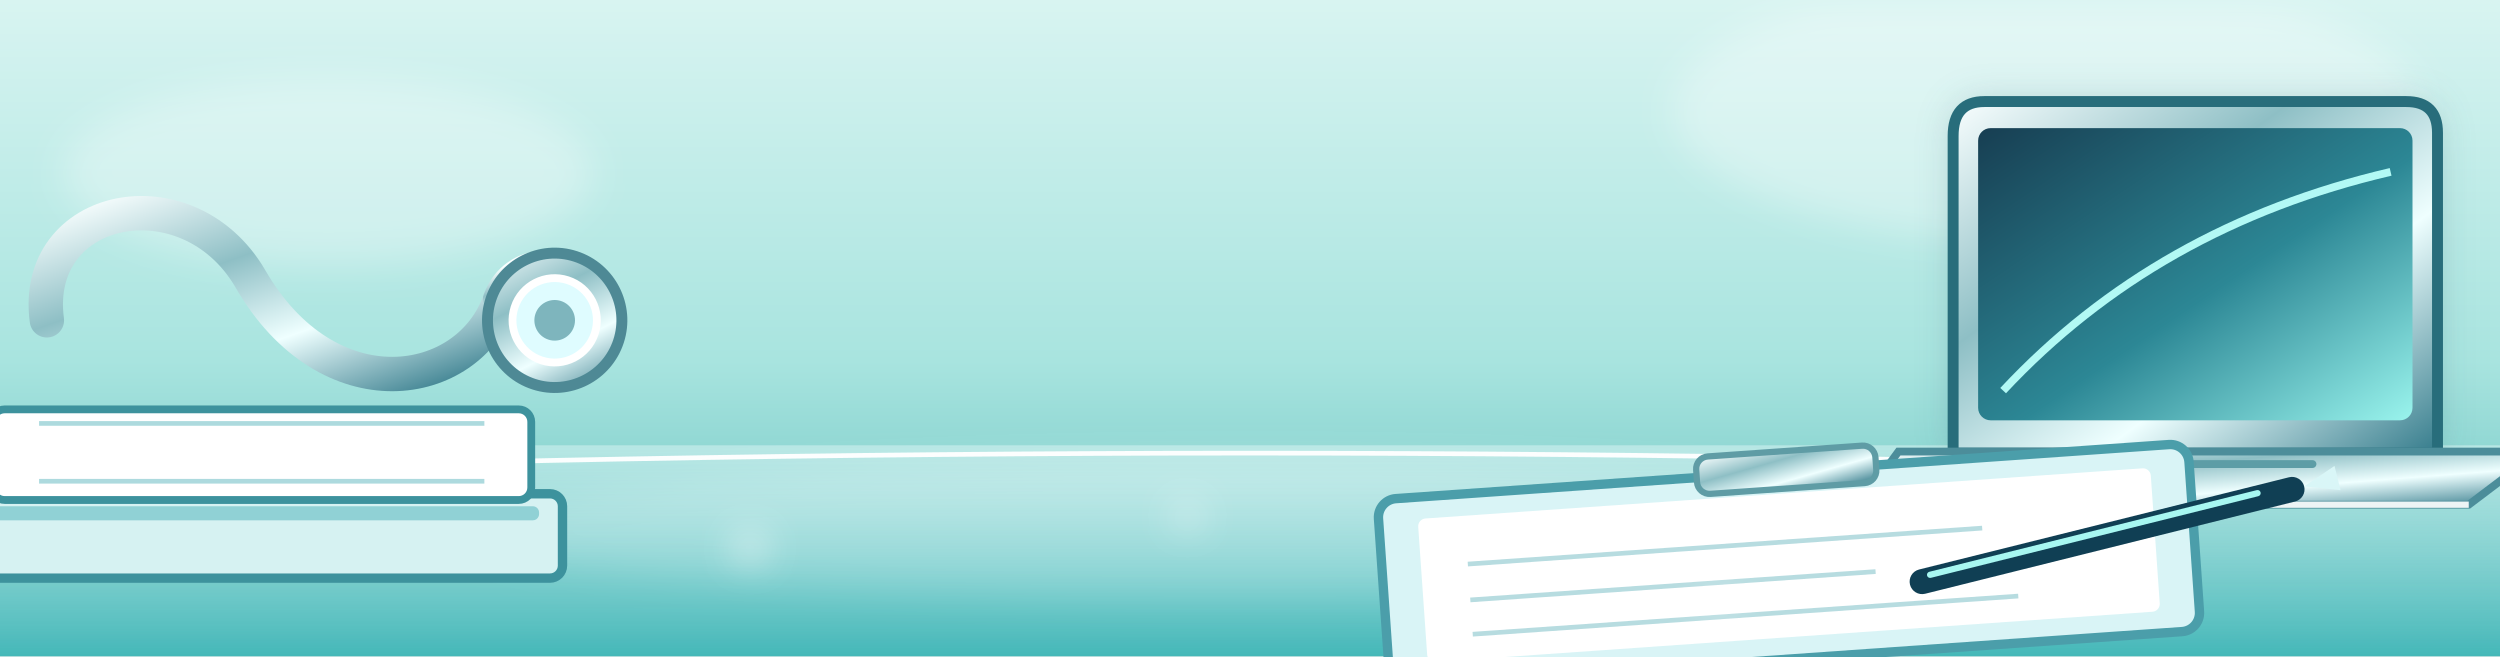
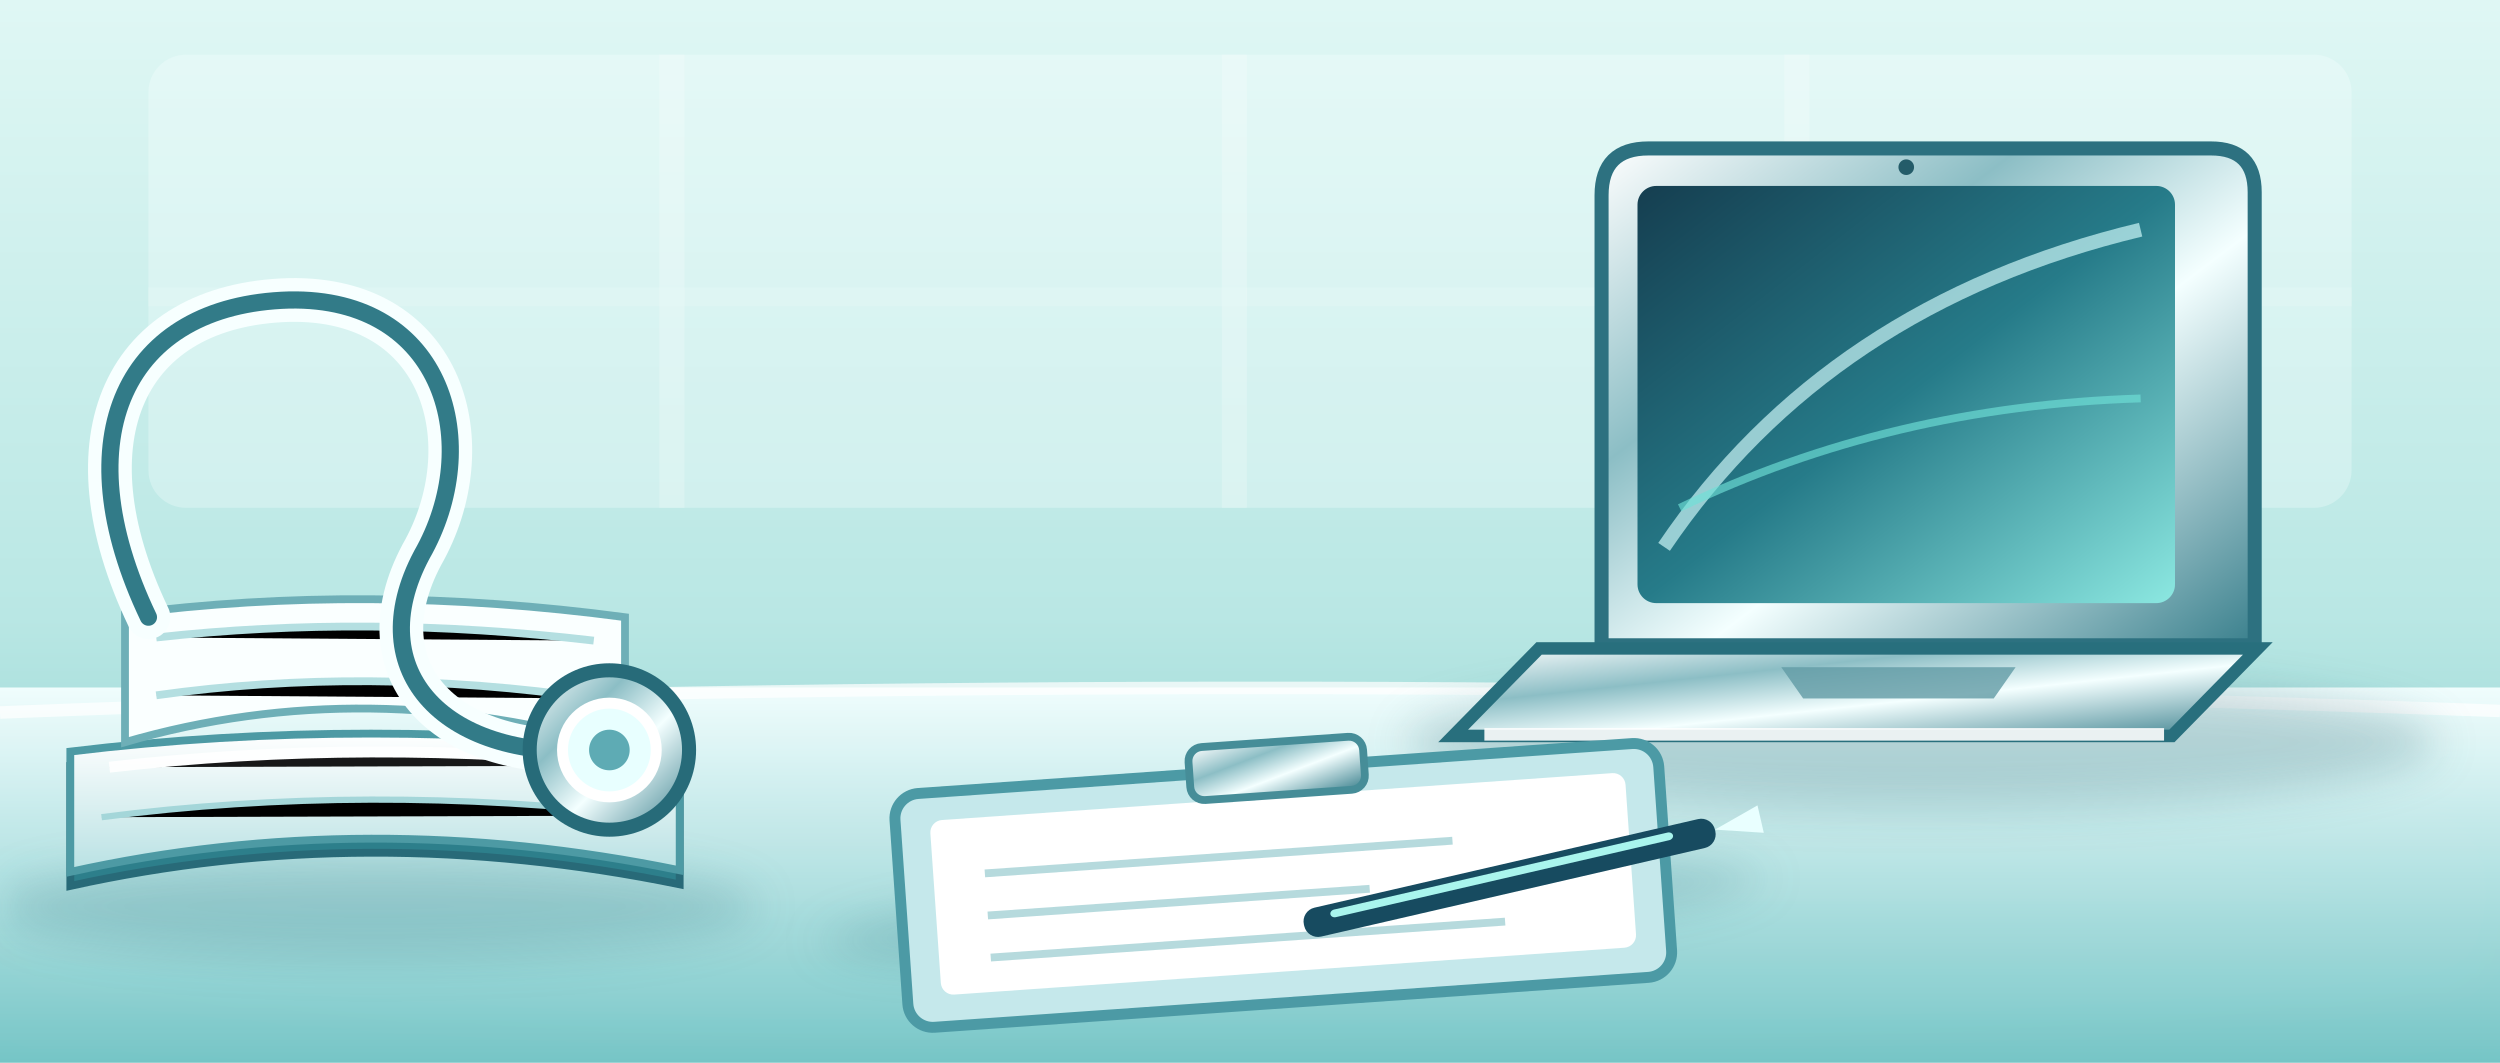
- <svg xmlns="http://www.w3.org/2000/svg" viewBox="0 0 1600 420">
+ <svg xmlns="http://www.w3.org/2000/svg" viewBox="0 0 1600 680">
  <defs>
-     <linearGradient id="bg" x2="0" y2="1">
-       <stop stop-color="#d8f4f1" />
-       <stop offset=".55" stop-color="#a8e4df" />
-       <stop offset="1" stop-color="#5abbb9" />
+     <linearGradient id="wall" x2="0" y2="1">
+       <stop stop-color="#dff7f4" />
+       <stop offset=".58" stop-color="#b9e7e4" />
+       <stop offset="1" stop-color="#7dc9c8" />
    </linearGradient>
    <linearGradient id="desk" x2="0" y2="1">
-       <stop stop-color="#f4ffff" stop-opacity=".38" />
-       <stop offset="1" stop-color="#3ab6b8" stop-opacity=".68" />
+       <stop stop-color="#f4ffff" />
+       <stop offset="1" stop-color="#75c5c6" />
    </linearGradient>
-     <linearGradient id="metal" x2="1" y2="1">
-       <stop stop-color="#faffff" />
-       <stop offset=".35" stop-color="#8ebfc5" />
-       <stop offset=".65" stop-color="#efffff" />
-       <stop offset="1" stop-color="#347b8b" />
+     <linearGradient id="glass" x2="1" y2="1">
+       <stop stop-color="#153e50" />
+       <stop offset=".5" stop-color="#267b89" />
+       <stop offset="1" stop-color="#8ce8e1" />
    </linearGradient>
-     <linearGradient id="screen" x2="1" y2="1">
-       <stop stop-color="#173e52" />
-       <stop offset=".55" stop-color="#2c8795" />
-       <stop offset="1" stop-color="#9af4ed" />
+     <linearGradient id="silver" x2="1" y2="1">
+       <stop stop-color="#ffffff" />
+       <stop offset=".32" stop-color="#8cbec5" />
+       <stop offset=".58" stop-color="#f4ffff" />
+       <stop offset="1" stop-color="#397f8c" />
    </linearGradient>
-     <filter id="glow" x="-50%" y="-50%" width="200%" height="200%">
-       <feGaussianBlur stdDeviation="12" />
+     <linearGradient id="book" x2="0" y2="1">
+       <stop stop-color="#ffffff" />
+       <stop offset="1" stop-color="#b8e1e3" />
+     </linearGradient>
+     <filter id="soft" x="-30%" y="-30%" width="160%" height="160%">
+       <feGaussianBlur stdDeviation="22" />
    </filter>
-     <filter id="shadow" x="-30%" y="-30%" width="160%" height="180%">
-       <feGaussianBlur stdDeviation="12" />
+     <filter id="drop" x="-30%" y="-30%" width="170%" height="180%">
+       <feGaussianBlur stdDeviation="14" />
    </filter>
  </defs>
-   <rect width="1600" height="420" fill="url(#bg)" />
-   <g opacity=".32" filter="url(#glow)" fill="#fff">
-     <ellipse cx="210" cy="110" rx="170" ry="60" />
-     <ellipse cx="1310" cy="70" rx="240" ry="85" />
-     <ellipse cx="800" cy="340" rx="500" ry="45" />
+   <rect width="1600" height="680" fill="url(#wall)" />
+   <g opacity=".65">
+     <rect x="95" y="35" width="1410" height="290" rx="24" fill="#f8ffff" opacity=".45" />
+     <path d="M430 35v290M790 35v290M1150 35v290" stroke="#ffffff" stroke-width="16" opacity=".38" />
+     <path d="M95 190h1410" stroke="#ffffff" stroke-width="12" opacity=".25" />
  </g>
-   <rect y="285" width="1600" height="135" fill="url(#desk)" />
-   <path d="M0 305 Q800 275 1600 305" fill="none" stroke="#fff" stroke-opacity=".95" stroke-width="3" />
-   <g transform="translate(-30 240)">
-     <rect x="0" y="76" width="390" height="54" rx="8" fill="#d6f2f2" stroke="#3d929d" stroke-width="6" />
-     <rect x="10" y="84" width="365" height="9" rx="4" fill="#56b6bd" opacity=".55" />
-     <rect x="25" y="22" width="345" height="58" rx="8" fill="#ffffff" stroke="#3d929d" stroke-width="5" />
-     <path d="M55 31h285M55 68h285" stroke="#8acbd0" stroke-width="3" opacity=".7" />
+   <ellipse cx="820" cy="590" rx="850" ry="90" fill="#ffffff" opacity=".30" filter="url(#soft)" />
+   <rect y="440" width="1600" height="240" fill="url(#desk)" opacity=".94" />
+   <path d="M0 456 Q780 425 1600 455" stroke="#ffffff" stroke-width="8" opacity=".72" fill="none" />
+   <g transform="translate(45 365)">
+     <ellipse cx="195" cy="215" rx="245" ry="32" fill="#286c78" opacity=".20" filter="url(#drop)" />
+     <path d="M0 125Q190 102 390 125v76Q190 160 0 202Z" fill="#2d7f8b" stroke="#286a78" stroke-width="5" />
+     <path d="M0 116Q190 93 390 116v76Q190 151 0 193Z" fill="url(#book)" stroke="#4d9aa4" stroke-width="5" />
+     <path d="M25 126Q190 107 365 125" stroke="#ffffff" stroke-width="7" opacity=".9" />
+     <path d="M20 158Q190 136 370 157" stroke="#a4d6d9" stroke-width="4" />
+     <path d="M35 28Q190 8 355 30v84Q190 65 35 110Z" fill="#faffff" stroke="#6eafb7" stroke-width="5" />
+     <path d="M55 43Q190 28 335 45" stroke="#b4dfe1" stroke-width="5" />
+     <path d="M55 80Q190 61 335 82" stroke="#b4dfe1" stroke-width="5" />
  </g>
-   <g fill="none" stroke="url(#metal)" stroke-width="22" stroke-linecap="round" stroke-linejoin="round">
-     <path d="M30 205 C20 130 120 110 160 178 C210 265 300 250 320 192" />
-     <path d="M320 192 C330 165 365 165 375 190" />
+   <g fill="none" stroke="#f7ffff" stroke-width="28" stroke-linecap="round" stroke-linejoin="round">
+     <path d="M95 395C40 280 80 195 185 192C285 190 310 285 270 355C230 430 285 488 385 480" />
  </g>
-   <g transform="translate(355 205) rotate(18)">
-     <circle r="43" fill="url(#metal)" stroke="#4e8995" stroke-width="7" />
-     <circle r="27" fill="#dffcff" stroke="#fff" stroke-width="5" />
-     <circle r="13" fill="#7eb5bd" />
+   <g fill="none" stroke="#327b88" stroke-width="11" stroke-linecap="round" stroke-linejoin="round">
+     <path d="M95 395C40 280 80 195 185 192C285 190 310 285 270 355C230 430 285 488 385 480" />
  </g>
-   <g transform="translate(1190 65)">
-     <path d="M80 0h270q20 0 20 20v205H60V22Q60 0 80 0Z" fill="#244f60" opacity=".22" filter="url(#shadow)" />
-     <path d="M80 0h270q20 0 20 20v205H60V22Q60 0 80 0Z" fill="url(#metal)" stroke="#286d7b" stroke-width="7" />
-     <rect x="76" y="17" width="278" height="187" rx="8" fill="url(#screen)" />
-     <path d="M92 185 Q190 80 340 45" fill="none" stroke="#b9fffa" stroke-opacity=".95" stroke-width="5" />
-     <path d="M25 224h410l-45 34H0Z" fill="url(#metal)" stroke="#4c8d9a" stroke-width="5" />
-     <path d="M165 232h125" stroke="#5d9da6" stroke-width="5" stroke-linecap="round" />
-     <path d="M0 258h390" stroke="#fff" stroke-opacity=".9" stroke-width="4" />
+   <g transform="translate(390 480)">
+     <circle r="51" fill="url(#silver)" stroke="#276b79" stroke-width="9" />
+     <circle r="30" fill="#e8ffff" stroke="#ffffff" stroke-width="7" />
+     <circle r="13" fill="#5eabb4" />
  </g>
-   <g transform="translate(880 300) rotate(-4)">
-     <rect x="0" y="20" width="520" height="120" rx="12" fill="#d9f4f6" stroke="#4b9eaa" stroke-width="6" />
-     <rect x="25" y="34" width="470" height="92" rx="5" fill="#ffffff" />
-     <path d="M55 65h330M55 88h260M55 110h350" stroke="#b7dce0" stroke-width="3" />
-     <rect x="205" y="7" width="115" height="24" rx="8" fill="url(#metal)" stroke="#5f9ca5" stroke-width="4" />
-     <g transform="translate(335 90) rotate(-10)">
-       <rect x="0" y="0" width="260" height="16" rx="8" fill="#103f54" />
-       <rect x="12" y="3" width="220" height="4" rx="2" fill="#a7f7f1" />
-       <path d="M260 8l22-8v16Z" fill="#d9f6f7" />
+   <g transform="translate(970 95)">
+     <ellipse cx="260" cy="380" rx="330" ry="42" fill="#1b5b69" opacity=".23" filter="url(#drop)" />
+     <path d="M85 0h360q28 0 28 28v290H55V30Q55 0 85 0Z" fill="url(#silver)" stroke="#2d7180" stroke-width="9" />
+     <rect x="78" y="24" width="344" height="267" rx="12" fill="url(#glass)" />
+     <path d="M95 255Q200 100 400 52" stroke="#d7ffff" stroke-width="9" opacity=".65" fill="none" />
+     <path d="M105 230Q240 165 400 160" stroke="#6fe0d7" stroke-width="5" opacity=".65" fill="none" />
+     <circle cx="250" cy="12" r="5" fill="#245c69" />
+     <path d="M15 320h460l-55 56H-40Z" fill="url(#silver)" stroke="#286f7d" stroke-width="8" />
+     <path d="M170 332h150l-14 20h-122Z" fill="#619ba5" opacity=".8" />
+     <path d="M-20 375h435" stroke="#ffffff" stroke-width="8" opacity=".9" />
+   </g>
+   <g transform="translate(570 485) rotate(-4)">
+     <ellipse cx="250" cy="115" rx="300" ry="28" fill="#286c78" opacity=".18" filter="url(#drop)" />
+     <rect x="0" y="24" width="490" height="150" rx="16" fill="#c5e8eb" stroke="#4c9aa5" stroke-width="7" />
+     <rect x="22" y="42" width="446" height="112" rx="8" fill="#ffffff" />
+     <rect x="190" y="7" width="112" height="34" rx="9" fill="url(#silver)" stroke="#468d98" stroke-width="5" />
+     <path d="M55 78h300M55 105h245M55 132h330" stroke="#b6dadd" stroke-width="5" />
+     <g transform="translate(255 116) rotate(-9)">
+       <rect width="270" height="19" rx="9" fill="#174b60" />
+       <rect x="18" y="4" width="225" height="5" rx="3" fill="#a9f5ed" />
+       <path d="M270 9l30-9v18Z" fill="#e9ffff" />
    </g>
  </g>
-   <g fill="#fff" opacity=".7" filter="url(#glow)">
-     <circle cx="480" cy="350" r="10" />
-     <circle cx="760" cy="330" r="8" />
-     <circle cx="1100" cy="385" r="8" />
-   </g>
</svg>
